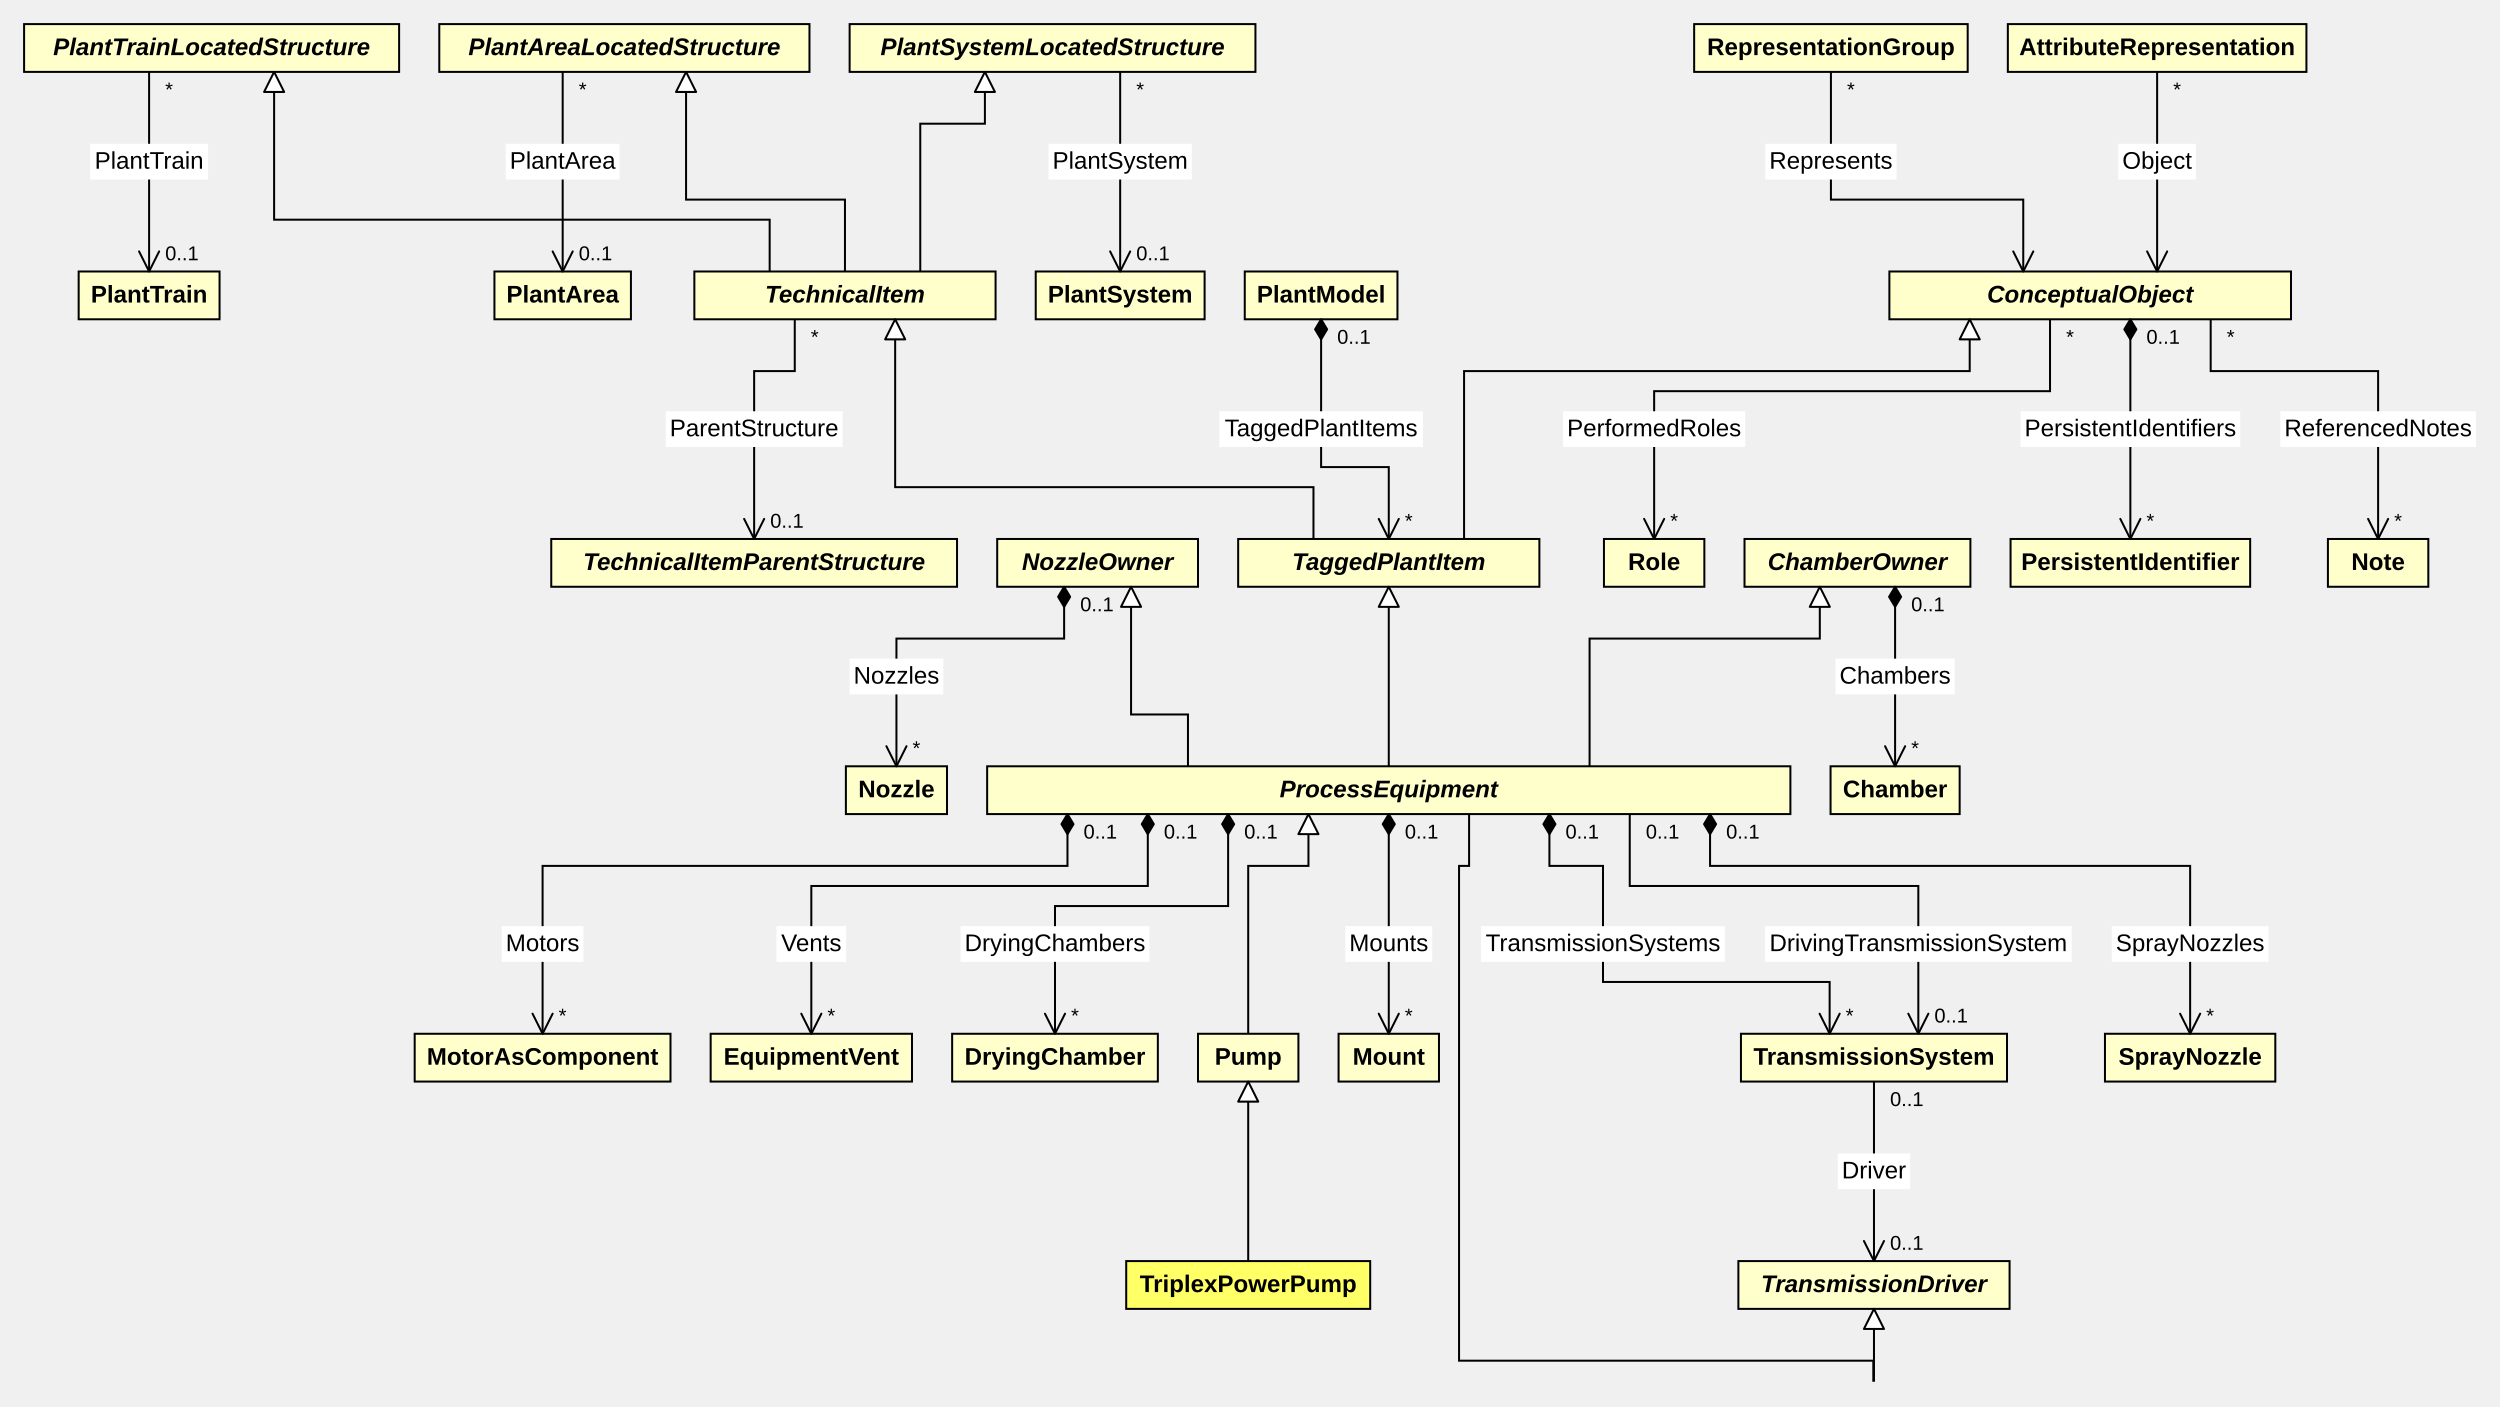
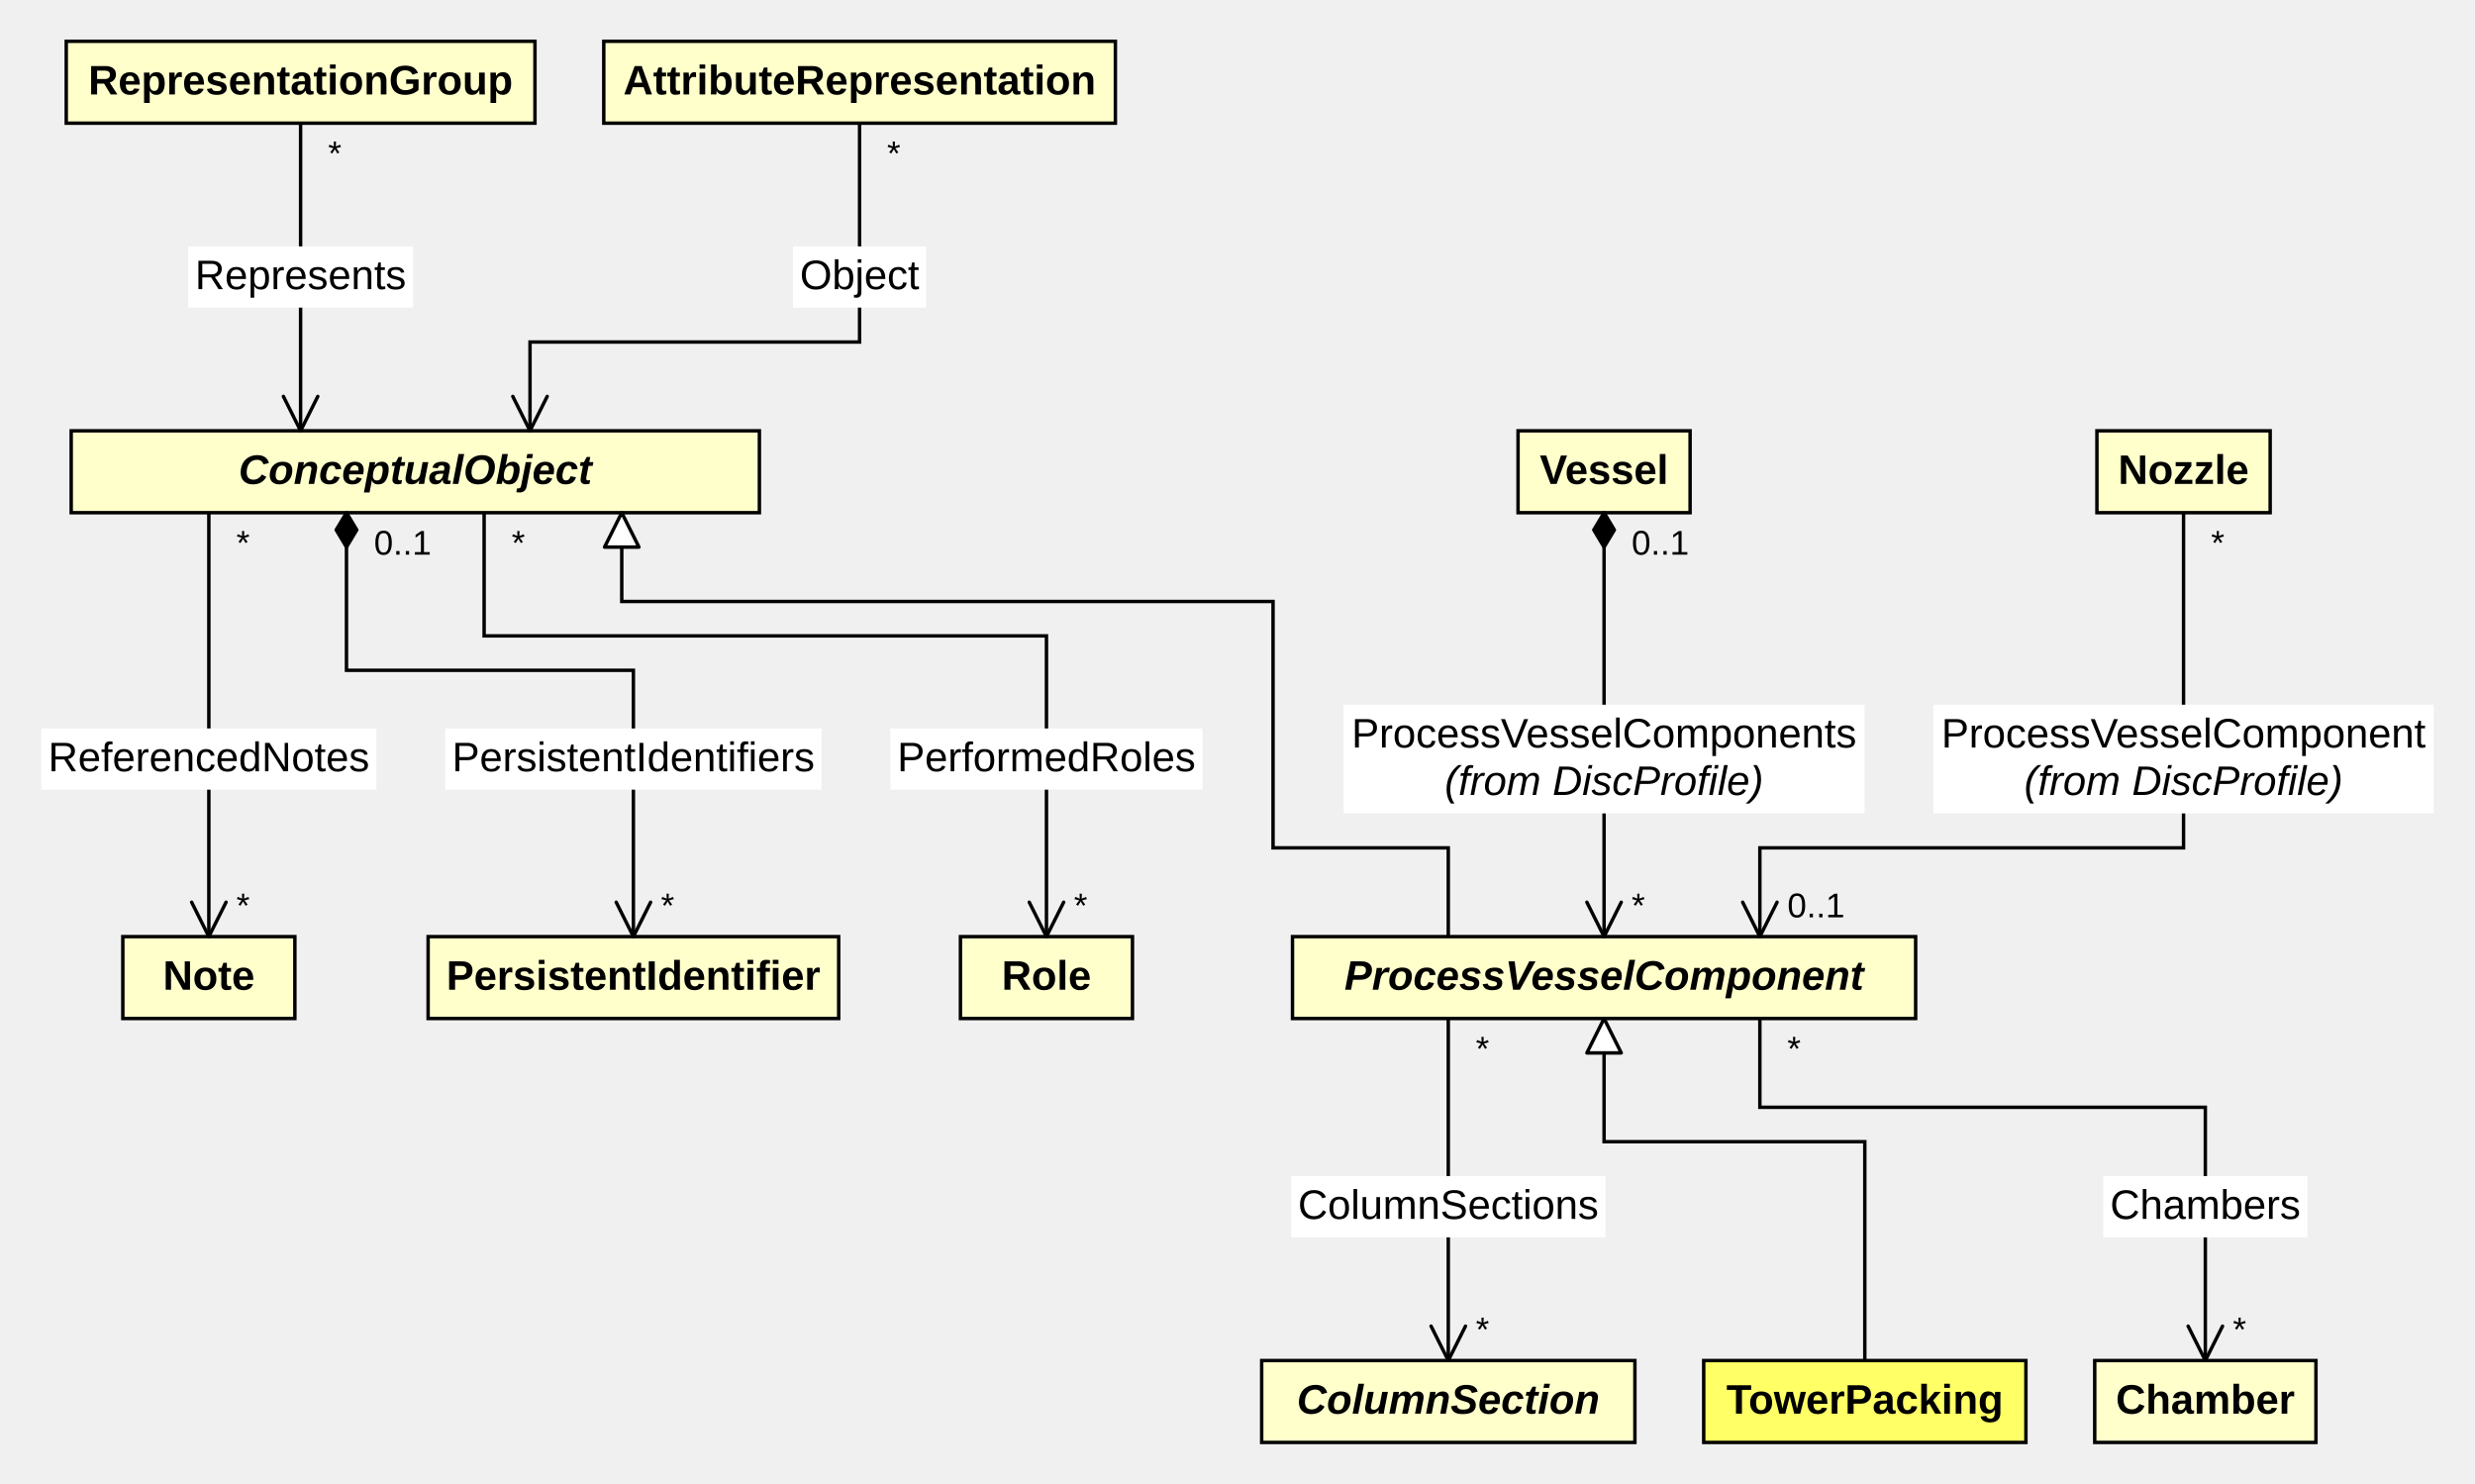
- <svg xmlns="http://www.w3.org/2000/svg" width="1244.964px" height="700.6px" viewBox="0.0 0.0 1244.964 700.6">
+ <svg xmlns="http://www.w3.org/2000/svg" width="719.277px" height="431.2px" viewBox="0.0 0.0 719.277 431.2">
  <style>
            .uml-foreground-stroke {
                stroke: black;
                stroke-width: 1px;
            }
            
            .uml-foreground-fill {
                fill: black;
            }
            
            .uml-background_color-type {
                fill: #ffffcc;
            }
            
            .uml-background_color-main_type {
                fill: #ffff66;
            }
            
            .uml-background_color-instance {
                fill: blue;
            }
            
            .uml-background_color-background {
                fill: white;
            }
            
            .uml-background_color-foreground {
                fill: black;
            }
            
            .uml-font-normal {
                font-family: Arial;
            }
            
            .uml-font-element {
                font-family: Arial;
            }
            
            .uml-fontsize-normal {
                font-size: 10px;
            }

            .uml-fontsize-large {
                font-size: 12px;
            }
            
            .uml-source_marker-closed_arrow {
                marker-start: url(#uml-marker-closed_arrow);
            }
            
            .uml-source_marker-open_arrow {
                marker-start: url(#uml-marker-open_arrow);
            }
            
            .uml-source_marker-filled_diamond {
                marker-start: url(#uml-marker-filled_diamond);
            }

            .uml-target_marker-closed_arrow {
                marker-end: url(#uml-marker-closed_arrow);
            }
            
            .uml-target_marker-open_arrow {
                marker-end: url(#uml-marker-open_arrow);
            }
            
            .uml-target_marker-filled_diamond {
                marker-end: url(#uml-marker-filled_diamond);
            }

            </style>
  <defs>
    <marker id="uml-marker-closed_arrow" viewBox="-2 -2 14 14" refX="10" refY="5.0" markerWidth="14" markerHeight="14" orient="auto-start-reverse">
      <path d="M 0 0 L 10 5.0 L 0 10 Z" stroke-linejoin="round" stroke-linecap="round" class="uml-foreground-stroke uml-background_color-background" />
    </marker>
    <marker id="uml-marker-open_arrow" viewBox="-2 -2 14 14" refX="10" refY="5.0" markerWidth="14" markerHeight="14" orient="auto-start-reverse">
      <path d="M 0 0 L 10 5.0 L 0 10" stroke-linejoin="round" stroke-linecap="round" fill="none" class="uml-foreground-stroke" />
    </marker>
    <marker id="uml-marker-filled_diamond" viewBox="-2 -2 14 14" refX="10" refY="5.0" markerWidth="14" markerHeight="14" orient="auto-start-reverse">
      <path d="M 0 5.0 L      5.0 2.0        10 5.0      5.0 8.0 Z       " stroke-linejoin="round" stroke-linecap="round" class="uml-foreground-stroke uml-background_color-foreground" />
    </marker>
  </defs>
-   <rect class="uml-background_color-type uml-foreground-stroke" x="940.886" y="135.2" width="200.0" height="23.8" />
-   <text x="1040.886" text-anchor="middle" font-size="0px" y="150.64">
+   <rect class="uml-background_color-type uml-foreground-stroke" x="20.693" y="125.2" width="200.0" height="23.8" />
+   <text x="120.693" text-anchor="middle" font-size="0px" y="140.64">
    <a href="../dexpi-models/Core/ConceptualObject.html">
      <tspan class="uml-foreground-fill uml-font-element uml-fontsize-large" font-weight="bold" font-style="italic">ConceptualObject</tspan>
    </a>
  </text>
-   <rect class="uml-background_color-type uml-foreground-stroke" x="218.757" y="12.0" width="184.346" height="23.8" />
-   <text x="310.93" text-anchor="middle" font-size="0px" y="27.44">
-     <a href="../dexpi-models/Plant/PlantStructure/PlantAreaLocatedStructure.html">
-       <tspan class="uml-foreground-fill uml-font-element uml-fontsize-large" font-weight="bold" font-style="italic">PlantAreaLocatedStructure</tspan>
-     </a>
-   </text>
-   <rect class="uml-background_color-type uml-foreground-stroke" x="423.103" y="12.0" width="202.085" height="23.8" />
-   <text x="524.146" text-anchor="middle" font-size="0px" y="27.44">
-     <a href="../dexpi-models/Plant/PlantStructure/PlantSystemLocatedStructure.html">
-       <tspan class="uml-foreground-fill uml-font-element uml-fontsize-large" font-weight="bold" font-style="italic">PlantSystemLocatedStructure</tspan>
-     </a>
-   </text>
-   <rect class="uml-background_color-type uml-foreground-stroke" x="12.0" y="12.0" width="186.757" height="23.8" />
-   <text x="105.378" text-anchor="middle" font-size="0px" y="27.44">
-     <a href="../dexpi-models/Plant/PlantStructure/PlantTrainLocatedStructure.html">
-       <tspan class="uml-foreground-fill uml-font-element uml-fontsize-large" font-weight="bold" font-style="italic">PlantTrainLocatedStructure</tspan>
-     </a>
-   </text>
-   <rect class="uml-background_color-type uml-foreground-stroke" x="345.779" y="135.2" width="150.0" height="23.8" />
-   <text x="420.779" text-anchor="middle" font-size="0px" y="150.64">
-     <a href="../dexpi-models/Plant/PlantStructure/TechnicalItem.html">
-       <tspan class="uml-foreground-fill uml-font-element uml-fontsize-large" font-weight="bold" font-style="italic">TechnicalItem</tspan>
-     </a>
-   </text>
-   <rect class="uml-background_color-type uml-foreground-stroke" x="274.517" y="268.4" width="202.071" height="23.8" />
-   <text x="375.553" text-anchor="middle" font-size="0px" y="283.84">
-     <a href="../dexpi-models/Plant/PlantStructure/TechnicalItemParentStructure.html">
-       <tspan class="uml-foreground-fill uml-font-element uml-fontsize-large" font-weight="bold" font-style="italic">TechnicalItemParentStructure</tspan>
-     </a>
-   </text>
-   <rect class="uml-background_color-type uml-foreground-stroke" x="868.743" y="268.4" width="112.484" height="23.8" />
-   <text x="924.985" text-anchor="middle" font-size="0px" y="283.84">
-     <a href="../dexpi-models/Plant/ProcessEquipment/ChamberOwner.html">
-       <tspan class="uml-foreground-fill uml-font-element uml-fontsize-large" font-weight="bold" font-style="italic">ChamberOwner</tspan>
-     </a>
-   </text>
-   <rect class="uml-background_color-type uml-foreground-stroke" x="496.588" y="268.4" width="100.0" height="23.8" />
-   <text x="546.588" text-anchor="middle" font-size="0px" y="283.84">
-     <a href="../dexpi-models/Plant/ProcessEquipment/NozzleOwner.html">
-       <tspan class="uml-foreground-fill uml-font-element uml-fontsize-large" font-weight="bold" font-style="italic">NozzleOwner</tspan>
-     </a>
-   </text>
-   <rect class="uml-background_color-type uml-foreground-stroke" x="491.588" y="381.6" width="400.0" height="23.8" />
-   <text x="691.588" text-anchor="middle" font-size="0px" y="397.04">
-     <a href="../dexpi-models/Plant/ProcessEquipment/ProcessEquipment.html">
-       <tspan class="uml-foreground-fill uml-font-element uml-fontsize-large" font-weight="bold" font-style="italic">ProcessEquipment</tspan>
-     </a>
-   </text>
-   <rect class="uml-background_color-type uml-foreground-stroke" x="616.588" y="268.4" width="150.0" height="23.8" />
-   <text x="691.588" text-anchor="middle" font-size="0px" y="283.84">
-     <a href="../dexpi-models/Plant/ProcessEquipment/TaggedPlantItem.html">
-       <tspan class="uml-foreground-fill uml-font-element uml-fontsize-large" font-weight="bold" font-style="italic">TaggedPlantItem</tspan>
-     </a>
-   </text>
-   <rect class="uml-background_color-type uml-foreground-stroke" x="865.688" y="628" width="135.051" height="23.8" />
-   <text x="933.213" text-anchor="middle" font-size="0px" y="643.44">
-     <a href="../dexpi-models/Plant/ProcessEquipment/TransmissionDriver.html">
-       <tspan class="uml-foreground-fill uml-font-element uml-fontsize-large" font-weight="bold" font-style="italic">TransmissionDriver</tspan>
-     </a>
-   </text>
-   <rect class="uml-background_color-type uml-foreground-stroke" x="999.878" y="12.0" width="148.684" height="23.8" />
-   <text x="1074.22" text-anchor="middle" font-size="0px" y="27.44">
+   <rect class="uml-background_color-type uml-foreground-stroke" x="375.621" y="272.2" width="181.099" height="23.8" />
+   <text x="466.171" text-anchor="middle" font-size="0px" y="287.64">
+     <a href="../disc-models/DiscProfile/InformationModel/ProcessVesselComponent.html">
+       <tspan class="uml-foreground-fill uml-font-element uml-fontsize-large" font-weight="bold" font-style="italic">ProcessVesselComponent</tspan>
+     </a>
+   </text>
+   <rect class="uml-background_color-type uml-foreground-stroke" x="366.664" y="395.4" width="108.464" height="23.8" />
+   <text x="420.896" text-anchor="middle" font-size="0px" y="410.84">
+     <a href="../dexpi-models/Plant/ProcessEquipment/ColumnSection.html">
+       <tspan class="uml-foreground-fill uml-font-element uml-fontsize-large" font-weight="bold" font-style="italic">ColumnSection</tspan>
+     </a>
+   </text>
+   <rect class="uml-background_color-type uml-foreground-stroke" x="175.466" y="12.0" width="148.684" height="23.8" />
+   <text x="249.808" text-anchor="middle" font-size="0px" y="27.44">
    <a href="../dexpi-models/Core/Diagram/AttributeRepresentation.html">
      <tspan class="uml-foreground-fill uml-font-element uml-fontsize-large" font-weight="bold">AttributeRepresentation</tspan>
    </a>
  </text>
-   <rect class="uml-background_color-type uml-foreground-stroke" x="843.666" y="12.0" width="136.212" height="23.8" />
-   <text x="911.772" text-anchor="middle" font-size="0px" y="27.44">
+   <rect class="uml-background_color-type uml-foreground-stroke" x="19.254" y="12.0" width="136.212" height="23.8" />
+   <text x="87.36" text-anchor="middle" font-size="0px" y="27.44">
    <a href="../dexpi-models/Core/Diagram/RepresentationGroup.html">
      <tspan class="uml-foreground-fill uml-font-element uml-fontsize-large" font-weight="bold">RepresentationGroup</tspan>
    </a>
  </text>
-   <rect class="uml-background_color-type uml-foreground-stroke" x="1159.27" y="268.4" width="50.0" height="23.8" />
-   <text x="1184.27" text-anchor="middle" font-size="0px" y="283.84">
+   <rect class="uml-background_color-type uml-foreground-stroke" x="35.693" y="272.2" width="50.0" height="23.8" />
+   <text x="60.693" text-anchor="middle" font-size="0px" y="287.64">
    <a href="../dexpi-models/Core/Note.html">
      <tspan class="uml-foreground-fill uml-font-element uml-fontsize-large" font-weight="bold">Note</tspan>
    </a>
  </text>
-   <rect class="uml-background_color-type uml-foreground-stroke" x="1001.227" y="268.4" width="119.319" height="23.8" />
-   <text x="1060.886" text-anchor="middle" font-size="0px" y="283.84">
+   <rect class="uml-background_color-type uml-foreground-stroke" x="124.418" y="272.2" width="119.319" height="23.8" />
+   <text x="184.077" text-anchor="middle" font-size="0px" y="287.64">
    <a href="../dexpi-models/Core/PersistentIdentifier.html">
      <tspan class="uml-foreground-fill uml-font-element uml-fontsize-large" font-weight="bold">PersistentIdentifier</tspan>
    </a>
  </text>
-   <rect class="uml-background_color-type uml-foreground-stroke" x="798.743" y="268.4" width="50.0" height="23.8" />
-   <text x="823.743" text-anchor="middle" font-size="0px" y="283.84">
+   <rect class="uml-background_color-type uml-foreground-stroke" x="279.118" y="272.2" width="50.0" height="23.8" />
+   <text x="304.118" text-anchor="middle" font-size="0px" y="287.64">
    <a href="../dexpi-models/Core/Role.html">
      <tspan class="uml-foreground-fill uml-font-element uml-fontsize-large" font-weight="bold">Role</tspan>
    </a>
  </text>
-   <rect class="uml-background_color-main_type uml-foreground-stroke" x="560.836" y="628" width="121.504" height="23.8" />
-   <text x="621.588" text-anchor="middle" font-size="0px" y="643.44">
-     <tspan class="uml-foreground-fill uml-font-element uml-fontsize-large" font-weight="bold">TriplexPowerPump</tspan>
-   </text>
-   <rect class="uml-background_color-type uml-foreground-stroke" x="619.874" y="135.2" width="76.039" height="23.8" />
-   <text x="657.894" text-anchor="middle" font-size="0px" y="150.64">
-     <a href="../dexpi-models/Plant/PlantModel.html">
-       <tspan class="uml-foreground-fill uml-font-element uml-fontsize-large" font-weight="bold">PlantModel</tspan>
-     </a>
-   </text>
-   <rect class="uml-background_color-type uml-foreground-stroke" x="246.221" y="135.2" width="67.969" height="23.8" />
-   <text x="280.206" text-anchor="middle" font-size="0px" y="150.64">
-     <a href="../dexpi-models/Plant/PlantStructure/PlantArea.html">
-       <tspan class="uml-foreground-fill uml-font-element uml-fontsize-large" font-weight="bold">PlantArea</tspan>
-     </a>
-   </text>
-   <rect class="uml-background_color-type uml-foreground-stroke" x="515.779" y="135.2" width="84.095" height="23.8" />
-   <text x="557.827" text-anchor="middle" font-size="0px" y="150.64">
-     <a href="../dexpi-models/Plant/PlantStructure/PlantSystem.html">
-       <tspan class="uml-foreground-fill uml-font-element uml-fontsize-large" font-weight="bold">PlantSystem</tspan>
-     </a>
-   </text>
-   <rect class="uml-background_color-type uml-foreground-stroke" x="39.172" y="135.2" width="70.161" height="23.8" />
-   <text x="74.252" text-anchor="middle" font-size="0px" y="150.64">
-     <a href="../dexpi-models/Plant/PlantStructure/PlantTrain.html">
-       <tspan class="uml-foreground-fill uml-font-element uml-fontsize-large" font-weight="bold">PlantTrain</tspan>
-     </a>
-   </text>
-   <rect class="uml-background_color-type uml-foreground-stroke" x="911.588" y="381.6" width="64.289" height="23.8" />
-   <text x="943.732" text-anchor="middle" font-size="0px" y="397.04">
+   <rect class="uml-background_color-main_type uml-foreground-stroke" x="495.128" y="395.4" width="93.634" height="23.8" />
+   <text x="541.945" text-anchor="middle" font-size="0px" y="410.84">
+     <tspan class="uml-foreground-fill uml-font-element uml-fontsize-large" font-weight="bold">TowerPacking</tspan>
+   </text>
+   <rect class="uml-background_color-type uml-foreground-stroke" x="608.762" y="395.4" width="64.289" height="23.8" />
+   <text x="640.907" text-anchor="middle" font-size="0px" y="410.84">
    <a href="../dexpi-models/Plant/ProcessEquipment/Chamber.html">
      <tspan class="uml-foreground-fill uml-font-element uml-fontsize-large" font-weight="bold">Chamber</tspan>
    </a>
  </text>
-   <rect class="uml-background_color-type uml-foreground-stroke" x="474.156" y="514.8" width="102.432" height="23.8" />
-   <text x="525.372" text-anchor="middle" font-size="0px" y="530.24">
-     <a href="../dexpi-models/Plant/ProcessEquipment/DryingChamber.html">
-       <tspan class="uml-foreground-fill uml-font-element uml-fontsize-large" font-weight="bold">DryingChamber</tspan>
-     </a>
-   </text>
-   <rect class="uml-background_color-type uml-foreground-stroke" x="353.896" y="514.8" width="100.26" height="23.8" />
-   <text x="404.026" text-anchor="middle" font-size="0px" y="530.24">
-     <a href="../dexpi-models/Plant/ProcessEquipment/EquipmentVent.html">
-       <tspan class="uml-foreground-fill uml-font-element uml-fontsize-large" font-weight="bold">EquipmentVent</tspan>
-     </a>
-   </text>
-   <rect class="uml-background_color-type uml-foreground-stroke" x="206.507" y="514.8" width="127.388" height="23.8" />
-   <text x="270.201" text-anchor="middle" font-size="0px" y="530.24">
-     <a href="../dexpi-models/Plant/ProcessEquipment/MotorAsComponent.html">
-       <tspan class="uml-foreground-fill uml-font-element uml-fontsize-large" font-weight="bold">MotorAsComponent</tspan>
-     </a>
-   </text>
-   <rect class="uml-background_color-type uml-foreground-stroke" x="666.588" y="514.8" width="50.0" height="23.8" />
-   <text x="691.588" text-anchor="middle" font-size="0px" y="530.24">
-     <a href="../dexpi-models/Plant/ProcessEquipment/Mount.html">
-       <tspan class="uml-foreground-fill uml-font-element uml-fontsize-large" font-weight="bold">Mount</tspan>
-     </a>
-   </text>
-   <rect class="uml-background_color-type uml-foreground-stroke" x="421.24" y="381.6" width="50.348" height="23.8" />
-   <text x="446.414" text-anchor="middle" font-size="0px" y="397.04">
+   <rect class="uml-background_color-type uml-foreground-stroke" x="609.401" y="125.2" width="50.348" height="23.8" />
+   <text x="634.575" text-anchor="middle" font-size="0px" y="140.64">
    <a href="../dexpi-models/Plant/ProcessEquipment/Nozzle.html">
      <tspan class="uml-foreground-fill uml-font-element uml-fontsize-large" font-weight="bold">Nozzle</tspan>
    </a>
  </text>
-   <rect class="uml-background_color-type uml-foreground-stroke" x="596.588" y="514.8" width="50.0" height="23.8" />
-   <text x="621.588" text-anchor="middle" font-size="0px" y="530.24">
-     <a href="../dexpi-models/Plant/ProcessEquipment/Pump.html">
-       <tspan class="uml-foreground-fill uml-font-element uml-fontsize-large" font-weight="bold">Pump</tspan>
-     </a>
-   </text>
-   <rect class="uml-background_color-type uml-foreground-stroke" x="1048.243" y="514.8" width="84.83" height="23.8" />
-   <text x="1090.658" text-anchor="middle" font-size="0px" y="530.24">
-     <a href="../dexpi-models/Plant/ProcessEquipment/SprayNozzle.html">
-       <tspan class="uml-foreground-fill uml-font-element uml-fontsize-large" font-weight="bold">SprayNozzle</tspan>
-     </a>
-   </text>
-   <rect class="uml-background_color-type uml-foreground-stroke" x="866.966" y="514.8" width="132.493" height="23.8" />
-   <text x="933.213" text-anchor="middle" font-size="0px" y="530.24">
-     <a href="../dexpi-models/Plant/ProcessEquipment/TransmissionSystem.html">
-       <tspan class="uml-foreground-fill uml-font-element uml-fontsize-large" font-weight="bold">TransmissionSystem</tspan>
-     </a>
-   </text>
-   <polyline class="uml-foreground-stroke uml-source_marker-closed_arrow" points="980.886,159.0 980.886,184.8 729.088,184.8 729.088,213.2 729.088,214.2 729.088,268.4" fill="none" />
-   <polyline class="uml-foreground-stroke uml-source_marker-closed_arrow" points="341.654,35.8 341.654,80.0 341.654,81.0 341.654,99.4 420.779,99.4 420.779,135.2" fill="none" />
-   <polyline class="uml-foreground-stroke uml-source_marker-closed_arrow" points="490.465,35.8 490.465,61.6 458.279,61.6 458.279,80.0 458.279,81.0 458.279,135.2" fill="none" />
-   <polyline class="uml-foreground-stroke uml-source_marker-closed_arrow" points="136.505,35.8 136.505,80.0 136.505,81.0 136.505,109.4 383.279,109.4 383.279,135.2" fill="none" />
-   <polyline class="uml-foreground-stroke uml-source_marker-closed_arrow" points="445.779,159.0 445.779,213.2 445.779,214.2 445.779,242.6 654.088,242.6 654.088,268.4" fill="none" />
-   <polyline class="uml-foreground-stroke uml-source_marker-closed_arrow" points="906.238,292.2 906.238,318 791.588,318 791.588,336.4 791.588,337.4 791.588,381.6" fill="none" />
-   <polyline class="uml-foreground-stroke uml-source_marker-closed_arrow" points="563.255,292.2 563.255,336.4 563.255,337.4 563.255,355.8 591.588,355.8 591.588,381.6" fill="none" />
-   <polyline class="uml-foreground-stroke uml-source_marker-closed_arrow" points="651.588,405.4 651.588,431.2 621.588,431.2 621.588,469.6 621.588,470.6 621.588,514.8" fill="none" />
-   <polyline class="uml-foreground-stroke uml-source_marker-closed_arrow" points="691.588,292.2 691.588,336.4 691.588,337.4 691.588,381.6" fill="none" />
-   <polyline class="uml-foreground-stroke uml-source_marker-closed_arrow" points="933.213,651.8 933.213,687.6 932.879,687.6 932.879,677.6 726.588,677.6 726.588,431.2 731.588,431.2 731.588,405.4" fill="none" />
-   <polyline class="uml-foreground-stroke uml-source_marker-closed_arrow" points="621.588,538.6 621.588,582.8 621.588,583.8 621.588,628" fill="none" />
-   <rect class="uml-background_color-background " x="778.393" y="204.8" width="90.701" height="17.8" />
-   <text x="823.743" text-anchor="middle" font-size="0px" y="217.24">
+   <rect class="uml-background_color-type uml-foreground-stroke" x="441.171" y="125.2" width="50.0" height="23.8" />
+   <text x="466.171" text-anchor="middle" font-size="0px" y="140.64">
+     <a href="../dexpi-models/Plant/ProcessEquipment/Vessel.html">
+       <tspan class="uml-foreground-fill uml-font-element uml-fontsize-large" font-weight="bold">Vessel</tspan>
+     </a>
+   </text>
+   <polyline class="uml-foreground-stroke uml-source_marker-closed_arrow" points="180.693,149.0 180.693,174.8 369.969,174.8 369.969,220.1 369.969,221.1 369.969,246.4 420.896,246.4 420.896,272.2" fill="none" />
+   <polyline class="uml-foreground-stroke uml-source_marker-closed_arrow" points="466.171,296.0 466.171,331.8 541.945,331.8 541.945,350.2 541.945,351.2 541.945,395.4" fill="none" />
+   <rect class="uml-background_color-background " x="258.768" y="211.7" width="90.701" height="17.8" />
+   <text x="304.118" text-anchor="middle" font-size="0px" y="224.14">
    <a href="../dexpi-models/Core/ConceptualObject.html#sp:core.conceptualobject.performedroles">
      <tspan class="uml-foreground-fill uml-font-element uml-fontsize-large">PerformedRoles</tspan>
    </a>
  </text>
-   <polyline class="uml-foreground-stroke" points="1020.886,159.0 1020.886,194.8 823.743,194.8 823.743,204.8" fill="none" />
-   <polyline class="uml-foreground-stroke uml-target_marker-open_arrow" points="823.743,222.6 823.743,268.4" fill="none" />
-   <text x="1028.886" font-size="0px" y="171.2">
-     <tspan class="uml-foreground-fill uml-font-normal uml-fontsize-normal">*</tspan>
-   </text>
-   <text x="831.743" font-size="0px" y="262.8">
-     <tspan class="uml-foreground-fill uml-font-normal uml-fontsize-normal">*</tspan>
-   </text>
-   <rect class="uml-background_color-background " x="1006.196" y="204.8" width="109.381" height="17.8" />
-   <text x="1060.886" text-anchor="middle" font-size="0px" y="217.24">
+   <polyline class="uml-foreground-stroke" points="140.693,149.0 140.693,184.8 304.118,184.8 304.118,211.7" fill="none" />
+   <polyline class="uml-foreground-stroke uml-target_marker-open_arrow" points="304.118,229.5 304.118,272.2" fill="none" />
+   <text x="148.693" font-size="0px" y="161.2">
+     <tspan class="uml-foreground-fill uml-font-normal uml-fontsize-normal">*</tspan>
+   </text>
+   <text x="312.118" font-size="0px" y="266.6">
+     <tspan class="uml-foreground-fill uml-font-normal uml-fontsize-normal">*</tspan>
+   </text>
+   <rect class="uml-background_color-background " x="129.387" y="211.7" width="109.381" height="17.8" />
+   <text x="184.077" text-anchor="middle" font-size="0px" y="224.14">
    <a href="../dexpi-models/Core/ConceptualObject.html#sp:core.conceptualobject.persistentidentifiers">
      <tspan class="uml-foreground-fill uml-font-element uml-fontsize-large">PersistentIdentifiers</tspan>
    </a>
  </text>
-   <polyline class="uml-foreground-stroke uml-source_marker-filled_diamond" points="1060.886,159.0 1060.886,204.8" fill="none" />
-   <polyline class="uml-foreground-stroke uml-target_marker-open_arrow" points="1060.886,222.6 1060.886,268.4" fill="none" />
-   <text x="1068.886" font-size="0px" y="171.2">
+   <polyline class="uml-foreground-stroke uml-source_marker-filled_diamond" points="100.693,149.0 100.693,194.8 184.077,194.8 184.077,211.7" fill="none" />
+   <polyline class="uml-foreground-stroke uml-target_marker-open_arrow" points="184.077,229.5 184.077,272.2" fill="none" />
+   <text x="108.693" font-size="0px" y="161.2">
    <tspan class="uml-foreground-fill uml-font-normal uml-fontsize-normal">0..1</tspan>
  </text>
-   <text x="1068.886" font-size="0px" y="262.8">
-     <tspan class="uml-foreground-fill uml-font-normal uml-fontsize-normal">*</tspan>
-   </text>
-   <rect class="uml-background_color-background " x="1135.577" y="204.8" width="97.387" height="17.8" />
-   <text x="1184.27" text-anchor="middle" font-size="0px" y="217.24">
+   <text x="192.077" font-size="0px" y="266.6">
+     <tspan class="uml-foreground-fill uml-font-normal uml-fontsize-normal">*</tspan>
+   </text>
+   <rect class="uml-background_color-background " x="12.0" y="211.7" width="97.387" height="17.8" />
+   <text x="60.693" text-anchor="middle" font-size="0px" y="224.14">
    <a href="../dexpi-models/Core/ConceptualObject.html#sp:core.conceptualobject.referencednotes">
      <tspan class="uml-foreground-fill uml-font-element uml-fontsize-large">ReferencedNotes</tspan>
    </a>
  </text>
-   <polyline class="uml-foreground-stroke" points="1100.886,159.0 1100.886,184.8 1184.27,184.8 1184.27,204.8" fill="none" />
-   <polyline class="uml-foreground-stroke uml-target_marker-open_arrow" points="1184.27,222.6 1184.27,268.4" fill="none" />
-   <text x="1108.886" font-size="0px" y="171.2">
-     <tspan class="uml-foreground-fill uml-font-normal uml-fontsize-normal">*</tspan>
-   </text>
-   <text x="1192.27" font-size="0px" y="262.8">
-     <tspan class="uml-foreground-fill uml-font-normal uml-fontsize-normal">*</tspan>
-   </text>
-   <rect class="uml-background_color-background " x="1054.879" y="71.6" width="38.682" height="17.8" />
-   <text x="1074.22" text-anchor="middle" font-size="0px" y="84.04">
+   <polyline class="uml-foreground-stroke" points="60.693,149.0 60.693,211.7" fill="none" />
+   <polyline class="uml-foreground-stroke uml-target_marker-open_arrow" points="60.693,229.5 60.693,272.2" fill="none" />
+   <text x="68.693" font-size="0px" y="161.2">
+     <tspan class="uml-foreground-fill uml-font-normal uml-fontsize-normal">*</tspan>
+   </text>
+   <text x="68.693" font-size="0px" y="266.6">
+     <tspan class="uml-foreground-fill uml-font-normal uml-fontsize-normal">*</tspan>
+   </text>
+   <rect class="uml-background_color-background " x="230.467" y="71.6" width="38.682" height="17.8" />
+   <text x="249.808" text-anchor="middle" font-size="0px" y="84.04">
    <a href="../dexpi-models/Core/Diagram/AttributeRepresentation.html#sp:core.diagram.attributerepresentation.object">
      <tspan class="uml-foreground-fill uml-font-element uml-fontsize-large">Object</tspan>
    </a>
  </text>
-   <polyline class="uml-foreground-stroke" points="1074.22,35.8 1074.22,71.6" fill="none" />
-   <polyline class="uml-foreground-stroke uml-target_marker-open_arrow" points="1074.22,89.4 1074.22,135.2" fill="none" />
-   <text x="1082.22" font-size="0px" y="48.0">
-     <tspan class="uml-foreground-fill uml-font-normal uml-fontsize-normal">*</tspan>
-   </text>
-   <rect class="uml-background_color-background " x="879.089" y="71.6" width="65.365" height="17.8" />
-   <text x="911.772" text-anchor="middle" font-size="0px" y="84.04">
+   <polyline class="uml-foreground-stroke" points="249.808,35.8 249.808,71.6" fill="none" />
+   <polyline class="uml-foreground-stroke uml-target_marker-open_arrow" points="249.808,89.4 249.808,99.4 154.027,99.4 154.027,125.2" fill="none" />
+   <text x="257.808" font-size="0px" y="48.0">
+     <tspan class="uml-foreground-fill uml-font-normal uml-fontsize-normal">*</tspan>
+   </text>
+   <rect class="uml-background_color-background " x="54.677" y="71.6" width="65.365" height="17.8" />
+   <text x="87.36" text-anchor="middle" font-size="0px" y="84.04">
    <a href="../dexpi-models/Core/Diagram/RepresentationGroup.html#sp:core.diagram.representationgroup.represents">
      <tspan class="uml-foreground-fill uml-font-element uml-fontsize-large">Represents</tspan>
    </a>
  </text>
-   <polyline class="uml-foreground-stroke" points="911.772,35.8 911.772,71.6" fill="none" />
-   <polyline class="uml-foreground-stroke uml-target_marker-open_arrow" points="911.772,89.4 911.772,99.4 1007.553,99.4 1007.553,135.2" fill="none" />
-   <text x="919.772" font-size="0px" y="48.0">
-     <tspan class="uml-foreground-fill uml-font-normal uml-fontsize-normal">*</tspan>
-   </text>
-   <rect class="uml-background_color-background " x="607.199" y="204.8" width="101.389" height="17.8" />
-   <text x="657.894" text-anchor="middle" font-size="0px" y="217.24">
-     <a href="../dexpi-models/Plant/PlantModel.html#sp:plant.plantmodel.taggedplantitems">
-       <tspan class="uml-foreground-fill uml-font-element uml-fontsize-large">TaggedPlantItems</tspan>
-     </a>
-   </text>
-   <polyline class="uml-foreground-stroke uml-source_marker-filled_diamond" points="657.894,159.0 657.894,204.8" fill="none" />
-   <polyline class="uml-foreground-stroke uml-target_marker-open_arrow" points="657.894,222.6 657.894,232.6 691.588,232.6 691.588,268.4" fill="none" />
-   <text x="665.894" font-size="0px" y="171.2">
+   <polyline class="uml-foreground-stroke" points="87.36,35.8 87.36,71.6" fill="none" />
+   <polyline class="uml-foreground-stroke uml-target_marker-open_arrow" points="87.36,89.4 87.36,125.2" fill="none" />
+   <text x="95.36" font-size="0px" y="48.0">
+     <tspan class="uml-foreground-fill uml-font-normal uml-fontsize-normal">*</tspan>
+   </text>
+   <rect class="uml-background_color-background " x="561.873" y="204.8" width="145.404" height="31.6" />
+   <text x="634.575" text-anchor="middle" font-size="0px" y="217.24">
+     <a href="../disc-models/DiscProfile/InformationModel/NozzleExtension.html#sp:discprofile.informationmodel.nozzleextension.processvesselcomponent">
+       <tspan class="uml-foreground-fill uml-font-element uml-fontsize-large">ProcessVesselComponent</tspan>
+     </a>
+   </text>
+   <text x="634.575" text-anchor="middle" font-size="0px" y="231.04">
+     <a href="../disc-models/DiscProfile/InformationModel/NozzleExtension.html#sp:discprofile.informationmodel.nozzleextension.processvesselcomponent">
+       <tspan class="uml-foreground-fill uml-font-element uml-fontsize-large" font-style="italic">(from DiscProfile)</tspan>
+     </a>
+   </text>
+   <polyline class="uml-foreground-stroke" points="634.575,149.0 634.575,204.8" fill="none" />
+   <polyline class="uml-foreground-stroke uml-target_marker-open_arrow" points="634.575,236.4 634.575,246.4 511.446,246.4 511.446,272.2" fill="none" />
+   <text x="642.575" font-size="0px" y="161.2">
+     <tspan class="uml-foreground-fill uml-font-normal uml-fontsize-normal">*</tspan>
+   </text>
+   <text x="519.446" font-size="0px" y="266.6">
    <tspan class="uml-foreground-fill uml-font-normal uml-fontsize-normal">0..1</tspan>
  </text>
-   <text x="699.588" font-size="0px" y="262.8">
-     <tspan class="uml-foreground-fill uml-font-normal uml-fontsize-normal">*</tspan>
-   </text>
-   <rect class="uml-background_color-background " x="251.856" y="71.6" width="56.699" height="17.8" />
-   <text x="280.206" text-anchor="middle" font-size="0px" y="84.04">
-     <a href="../dexpi-models/Plant/PlantStructure/PlantAreaLocatedStructure.html#sp:plant.plantstructure.plantarealocatedstructure.plantarea">
-       <tspan class="uml-foreground-fill uml-font-element uml-fontsize-large">PlantArea</tspan>
-     </a>
-   </text>
-   <polyline class="uml-foreground-stroke" points="280.206,35.8 280.206,71.6" fill="none" />
-   <polyline class="uml-foreground-stroke uml-target_marker-open_arrow" points="280.206,89.4 280.206,135.2" fill="none" />
-   <text x="288.206" font-size="0px" y="48.0">
-     <tspan class="uml-foreground-fill uml-font-normal uml-fontsize-normal">*</tspan>
-   </text>
-   <text x="288.206" font-size="0px" y="129.6">
+   <rect class="uml-background_color-background " x="611.23" y="341.8" width="59.354" height="17.8" />
+   <text x="640.907" text-anchor="middle" font-size="0px" y="354.24">
+     <a href="../disc-models/DiscProfile/InformationModel/ProcessVesselComponent.html#sp:discprofile.informationmodel.processvesselcomponent.chambers">
+       <tspan class="uml-foreground-fill uml-font-element uml-fontsize-large">Chambers</tspan>
+     </a>
+   </text>
+   <polyline class="uml-foreground-stroke" points="511.446,296.0 511.446,321.8 640.907,321.8 640.907,341.8" fill="none" />
+   <polyline class="uml-foreground-stroke uml-target_marker-open_arrow" points="640.907,359.6 640.907,395.4" fill="none" />
+   <text x="519.446" font-size="0px" y="308.2">
+     <tspan class="uml-foreground-fill uml-font-normal uml-fontsize-normal">*</tspan>
+   </text>
+   <text x="648.907" font-size="0px" y="389.8">
+     <tspan class="uml-foreground-fill uml-font-normal uml-fontsize-normal">*</tspan>
+   </text>
+   <rect class="uml-background_color-background " x="375.209" y="341.8" width="91.375" height="17.8" />
+   <text x="420.896" text-anchor="middle" font-size="0px" y="354.24">
+     <a href="../disc-models/DiscProfile/InformationModel/ProcessVesselComponent.html#sp:discprofile.informationmodel.processvesselcomponent.columnsections">
+       <tspan class="uml-foreground-fill uml-font-element uml-fontsize-large">ColumnSections</tspan>
+     </a>
+   </text>
+   <polyline class="uml-foreground-stroke" points="420.896,296.0 420.896,341.8" fill="none" />
+   <polyline class="uml-foreground-stroke uml-target_marker-open_arrow" points="420.896,359.6 420.896,395.4" fill="none" />
+   <text x="428.896" font-size="0px" y="308.2">
+     <tspan class="uml-foreground-fill uml-font-normal uml-fontsize-normal">*</tspan>
+   </text>
+   <text x="428.896" font-size="0px" y="389.8">
+     <tspan class="uml-foreground-fill uml-font-normal uml-fontsize-normal">*</tspan>
+   </text>
+   <rect class="uml-background_color-background " x="390.469" y="204.8" width="151.404" height="31.6" />
+   <text x="466.171" text-anchor="middle" font-size="0px" y="217.24">
+     <a href="../disc-models/DiscProfile/InformationModel/VesselExtension.html#sp:discprofile.informationmodel.vesselextension.processvesselcomponents">
+       <tspan class="uml-foreground-fill uml-font-element uml-fontsize-large">ProcessVesselComponents</tspan>
+     </a>
+   </text>
+   <text x="466.171" text-anchor="middle" font-size="0px" y="231.04">
+     <a href="../disc-models/DiscProfile/InformationModel/VesselExtension.html#sp:discprofile.informationmodel.vesselextension.processvesselcomponents">
+       <tspan class="uml-foreground-fill uml-font-element uml-fontsize-large" font-style="italic">(from DiscProfile)</tspan>
+     </a>
+   </text>
+   <polyline class="uml-foreground-stroke uml-source_marker-filled_diamond" points="466.171,149.0 466.171,204.8" fill="none" />
+   <polyline class="uml-foreground-stroke uml-target_marker-open_arrow" points="466.171,236.4 466.171,272.2" fill="none" />
+   <text x="474.171" font-size="0px" y="161.2">
    <tspan class="uml-foreground-fill uml-font-normal uml-fontsize-normal">0..1</tspan>
  </text>
-   <rect class="uml-background_color-background " x="522.147" y="71.6" width="71.359" height="17.8" />
-   <text x="557.827" text-anchor="middle" font-size="0px" y="84.04">
-     <a href="../dexpi-models/Plant/PlantStructure/PlantSystemLocatedStructure.html#sp:plant.plantstructure.plantsystemlocatedstructure.plantsystem">
-       <tspan class="uml-foreground-fill uml-font-element uml-fontsize-large">PlantSystem</tspan>
-     </a>
-   </text>
-   <polyline class="uml-foreground-stroke" points="557.827,35.8 557.827,71.6" fill="none" />
-   <polyline class="uml-foreground-stroke uml-target_marker-open_arrow" points="557.827,89.4 557.827,135.2" fill="none" />
-   <text x="565.827" font-size="0px" y="48.0">
-     <tspan class="uml-foreground-fill uml-font-normal uml-fontsize-normal">*</tspan>
-   </text>
-   <text x="565.827" font-size="0px" y="129.6">
-     <tspan class="uml-foreground-fill uml-font-normal uml-fontsize-normal">0..1</tspan>
-   </text>
-   <rect class="uml-background_color-background " x="44.907" y="71.6" width="58.691" height="17.8" />
-   <text x="74.252" text-anchor="middle" font-size="0px" y="84.04">
-     <a href="../dexpi-models/Plant/PlantStructure/PlantTrainLocatedStructure.html#sp:plant.plantstructure.planttrainlocatedstructure.planttrain">
-       <tspan class="uml-foreground-fill uml-font-element uml-fontsize-large">PlantTrain</tspan>
-     </a>
-   </text>
-   <polyline class="uml-foreground-stroke" points="74.252,35.8 74.252,71.6" fill="none" />
-   <polyline class="uml-foreground-stroke uml-target_marker-open_arrow" points="74.252,89.4 74.252,135.2" fill="none" />
-   <text x="82.252" font-size="0px" y="48.0">
-     <tspan class="uml-foreground-fill uml-font-normal uml-fontsize-normal">*</tspan>
-   </text>
-   <text x="82.252" font-size="0px" y="129.6">
-     <tspan class="uml-foreground-fill uml-font-normal uml-fontsize-normal">0..1</tspan>
-   </text>
-   <rect class="uml-background_color-background " x="331.532" y="204.8" width="88.041" height="17.8" />
-   <text x="375.553" text-anchor="middle" font-size="0px" y="217.24">
-     <a href="../dexpi-models/Plant/PlantStructure/TechnicalItem.html#sp:plant.plantstructure.technicalitem.parentstructure">
-       <tspan class="uml-foreground-fill uml-font-element uml-fontsize-large">ParentStructure</tspan>
-     </a>
-   </text>
-   <polyline class="uml-foreground-stroke" points="395.779,159.0 395.779,184.8 375.553,184.8 375.553,204.8" fill="none" />
-   <polyline class="uml-foreground-stroke uml-target_marker-open_arrow" points="375.553,222.6 375.553,268.4" fill="none" />
-   <text x="403.779" font-size="0px" y="171.2">
-     <tspan class="uml-foreground-fill uml-font-normal uml-fontsize-normal">*</tspan>
-   </text>
-   <text x="383.553" font-size="0px" y="262.8">
-     <tspan class="uml-foreground-fill uml-font-normal uml-fontsize-normal">0..1</tspan>
-   </text>
-   <rect class="uml-background_color-background " x="914.056" y="328" width="59.354" height="17.8" />
-   <text x="943.732" text-anchor="middle" font-size="0px" y="340.44">
-     <a href="../dexpi-models/Plant/ProcessEquipment/ChamberOwner.html#sp:plant.processequipment.chamberowner.chambers">
-       <tspan class="uml-foreground-fill uml-font-element uml-fontsize-large">Chambers</tspan>
-     </a>
-   </text>
-   <polyline class="uml-foreground-stroke uml-source_marker-filled_diamond" points="943.732,292.2 943.732,328" fill="none" />
-   <polyline class="uml-foreground-stroke uml-target_marker-open_arrow" points="943.732,345.8 943.732,381.6" fill="none" />
-   <text x="951.732" font-size="0px" y="304.4">
-     <tspan class="uml-foreground-fill uml-font-normal uml-fontsize-normal">0..1</tspan>
-   </text>
-   <text x="951.732" font-size="0px" y="376">
-     <tspan class="uml-foreground-fill uml-font-normal uml-fontsize-normal">*</tspan>
-   </text>
-   <rect class="uml-background_color-background " x="423.074" y="328" width="46.68" height="17.8" />
-   <text x="446.414" text-anchor="middle" font-size="0px" y="340.44">
-     <a href="../dexpi-models/Plant/ProcessEquipment/NozzleOwner.html#sp:plant.processequipment.nozzleowner.nozzles">
-       <tspan class="uml-foreground-fill uml-font-element uml-fontsize-large">Nozzles</tspan>
-     </a>
-   </text>
-   <polyline class="uml-foreground-stroke uml-source_marker-filled_diamond" points="529.921,292.2 529.921,318 446.414,318 446.414,328" fill="none" />
-   <polyline class="uml-foreground-stroke uml-target_marker-open_arrow" points="446.414,345.8 446.414,381.6" fill="none" />
-   <text x="537.921" font-size="0px" y="304.4">
-     <tspan class="uml-foreground-fill uml-font-normal uml-fontsize-normal">0..1</tspan>
-   </text>
-   <text x="454.414" font-size="0px" y="376">
-     <tspan class="uml-foreground-fill uml-font-normal uml-fontsize-normal">*</tspan>
-   </text>
-   <rect class="uml-background_color-background " x="878.945" y="461.2" width="152.699" height="17.8" />
-   <text x="955.295" text-anchor="middle" font-size="0px" y="473.64">
-     <a href="../dexpi-models/Plant/ProcessEquipment/ProcessEquipment.html#sp:plant.processequipment.processequipment.drivingtransmissionsystem">
-       <tspan class="uml-foreground-fill uml-font-element uml-fontsize-large">DrivingTransmissionSystem</tspan>
-     </a>
-   </text>
-   <polyline class="uml-foreground-stroke" points="811.588,405.4 811.588,441.2 955.295,441.2 955.295,461.2" fill="none" />
-   <polyline class="uml-foreground-stroke uml-target_marker-open_arrow" points="955.295,479 955.295,514.8" fill="none" />
-   <text x="819.588" font-size="0px" y="417.6">
-     <tspan class="uml-foreground-fill uml-font-normal uml-fontsize-normal">0..1</tspan>
-   </text>
-   <text x="963.295" font-size="0px" y="509.2">
-     <tspan class="uml-foreground-fill uml-font-normal uml-fontsize-normal">0..1</tspan>
-   </text>
-   <rect class="uml-background_color-background " x="478.357" y="461.2" width="94.029" height="17.8" />
-   <text x="525.372" text-anchor="middle" font-size="0px" y="473.64">
-     <a href="../dexpi-models/Plant/ProcessEquipment/ProcessEquipment.html#sp:plant.processequipment.processequipment.dryingchambers">
-       <tspan class="uml-foreground-fill uml-font-element uml-fontsize-large">DryingChambers</tspan>
-     </a>
-   </text>
-   <polyline class="uml-foreground-stroke uml-source_marker-filled_diamond" points="611.588,405.4 611.588,451.2 525.372,451.2 525.372,461.2" fill="none" />
-   <polyline class="uml-foreground-stroke uml-target_marker-open_arrow" points="525.372,479 525.372,514.8" fill="none" />
-   <text x="619.588" font-size="0px" y="417.6">
-     <tspan class="uml-foreground-fill uml-font-normal uml-fontsize-normal">0..1</tspan>
-   </text>
-   <text x="533.372" font-size="0px" y="509.2">
-     <tspan class="uml-foreground-fill uml-font-normal uml-fontsize-normal">*</tspan>
-   </text>
-   <rect class="uml-background_color-background " x="249.864" y="461.2" width="40.674" height="17.8" />
-   <text x="270.201" text-anchor="middle" font-size="0px" y="473.64">
-     <a href="../dexpi-models/Plant/ProcessEquipment/ProcessEquipment.html#sp:plant.processequipment.processequipment.motors">
-       <tspan class="uml-foreground-fill uml-font-element uml-fontsize-large">Motors</tspan>
-     </a>
-   </text>
-   <polyline class="uml-foreground-stroke uml-source_marker-filled_diamond" points="531.588,405.4 531.588,431.2 270.201,431.2 270.201,461.2" fill="none" />
-   <polyline class="uml-foreground-stroke uml-target_marker-open_arrow" points="270.201,479 270.201,514.8" fill="none" />
-   <text x="539.588" font-size="0px" y="417.6">
-     <tspan class="uml-foreground-fill uml-font-normal uml-fontsize-normal">0..1</tspan>
-   </text>
-   <text x="278.201" font-size="0px" y="509.2">
-     <tspan class="uml-foreground-fill uml-font-normal uml-fontsize-normal">*</tspan>
-   </text>
-   <rect class="uml-background_color-background " x="669.912" y="461.2" width="43.352" height="17.8" />
-   <text x="691.588" text-anchor="middle" font-size="0px" y="473.64">
-     <a href="../dexpi-models/Plant/ProcessEquipment/ProcessEquipment.html#sp:plant.processequipment.processequipment.mounts">
-       <tspan class="uml-foreground-fill uml-font-element uml-fontsize-large">Mounts</tspan>
-     </a>
-   </text>
-   <polyline class="uml-foreground-stroke uml-source_marker-filled_diamond" points="691.588,405.4 691.588,461.2" fill="none" />
-   <polyline class="uml-foreground-stroke uml-target_marker-open_arrow" points="691.588,479 691.588,514.8" fill="none" />
-   <text x="699.588" font-size="0px" y="417.6">
-     <tspan class="uml-foreground-fill uml-font-normal uml-fontsize-normal">0..1</tspan>
-   </text>
-   <text x="699.588" font-size="0px" y="509.2">
-     <tspan class="uml-foreground-fill uml-font-normal uml-fontsize-normal">*</tspan>
-   </text>
-   <rect class="uml-background_color-background " x="1051.645" y="461.2" width="78.027" height="17.8" />
-   <text x="1090.658" text-anchor="middle" font-size="0px" y="473.64">
-     <a href="../dexpi-models/Plant/ProcessEquipment/ProcessEquipment.html#sp:plant.processequipment.processequipment.spraynozzles">
-       <tspan class="uml-foreground-fill uml-font-element uml-fontsize-large">SprayNozzles</tspan>
-     </a>
-   </text>
-   <polyline class="uml-foreground-stroke uml-source_marker-filled_diamond" points="851.588,405.4 851.588,431.2 1090.658,431.2 1090.658,461.2" fill="none" />
-   <polyline class="uml-foreground-stroke uml-target_marker-open_arrow" points="1090.658,479 1090.658,514.8" fill="none" />
-   <text x="859.588" font-size="0px" y="417.6">
-     <tspan class="uml-foreground-fill uml-font-normal uml-fontsize-normal">0..1</tspan>
-   </text>
-   <text x="1098.658" font-size="0px" y="509.2">
-     <tspan class="uml-foreground-fill uml-font-normal uml-fontsize-normal">*</tspan>
-   </text>
-   <rect class="uml-background_color-background " x="737.588" y="461.2" width="121.357" height="17.8" />
-   <text x="798.267" text-anchor="middle" font-size="0px" y="473.64">
-     <a href="../dexpi-models/Plant/ProcessEquipment/ProcessEquipment.html#sp:plant.processequipment.processequipment.transmissionsystems">
-       <tspan class="uml-foreground-fill uml-font-element uml-fontsize-large">TransmissionSystems</tspan>
-     </a>
-   </text>
-   <polyline class="uml-foreground-stroke uml-source_marker-filled_diamond" points="771.588,405.4 771.588,431.2 798.267,431.2 798.267,461.2" fill="none" />
-   <polyline class="uml-foreground-stroke uml-target_marker-open_arrow" points="798.267,479 798.267,489 911.131,489 911.131,514.8" fill="none" />
-   <text x="779.588" font-size="0px" y="417.6">
-     <tspan class="uml-foreground-fill uml-font-normal uml-fontsize-normal">0..1</tspan>
-   </text>
-   <text x="919.131" font-size="0px" y="509.2">
-     <tspan class="uml-foreground-fill uml-font-normal uml-fontsize-normal">*</tspan>
-   </text>
-   <rect class="uml-background_color-background " x="386.683" y="461.2" width="34.686" height="17.8" />
-   <text x="404.026" text-anchor="middle" font-size="0px" y="473.64">
-     <a href="../dexpi-models/Plant/ProcessEquipment/ProcessEquipment.html#sp:plant.processequipment.processequipment.vents">
-       <tspan class="uml-foreground-fill uml-font-element uml-fontsize-large">Vents</tspan>
-     </a>
-   </text>
-   <polyline class="uml-foreground-stroke uml-source_marker-filled_diamond" points="571.588,405.4 571.588,441.2 404.026,441.2 404.026,461.2" fill="none" />
-   <polyline class="uml-foreground-stroke uml-target_marker-open_arrow" points="404.026,479 404.026,514.8" fill="none" />
-   <text x="579.588" font-size="0px" y="417.6">
-     <tspan class="uml-foreground-fill uml-font-normal uml-fontsize-normal">0..1</tspan>
-   </text>
-   <text x="412.026" font-size="0px" y="509.2">
-     <tspan class="uml-foreground-fill uml-font-normal uml-fontsize-normal">*</tspan>
-   </text>
-   <rect class="uml-background_color-background " x="915.214" y="574.4" width="35.998" height="17.8" />
-   <text x="933.213" text-anchor="middle" font-size="0px" y="586.84">
-     <a href="../dexpi-models/Plant/ProcessEquipment/TransmissionSystem.html#sp:plant.processequipment.transmissionsystem.driver">
-       <tspan class="uml-foreground-fill uml-font-element uml-fontsize-large">Driver</tspan>
-     </a>
-   </text>
-   <polyline class="uml-foreground-stroke" points="933.213,538.6 933.213,574.4" fill="none" />
-   <polyline class="uml-foreground-stroke uml-target_marker-open_arrow" points="933.213,592.2 933.213,628" fill="none" />
-   <text x="941.213" font-size="0px" y="550.8">
-     <tspan class="uml-foreground-fill uml-font-normal uml-fontsize-normal">0..1</tspan>
-   </text>
-   <text x="941.213" font-size="0px" y="622.4">
-     <tspan class="uml-foreground-fill uml-font-normal uml-fontsize-normal">0..1</tspan>
+   <text x="474.171" font-size="0px" y="266.6">
+     <tspan class="uml-foreground-fill uml-font-normal uml-fontsize-normal">*</tspan>
  </text>
</svg>
